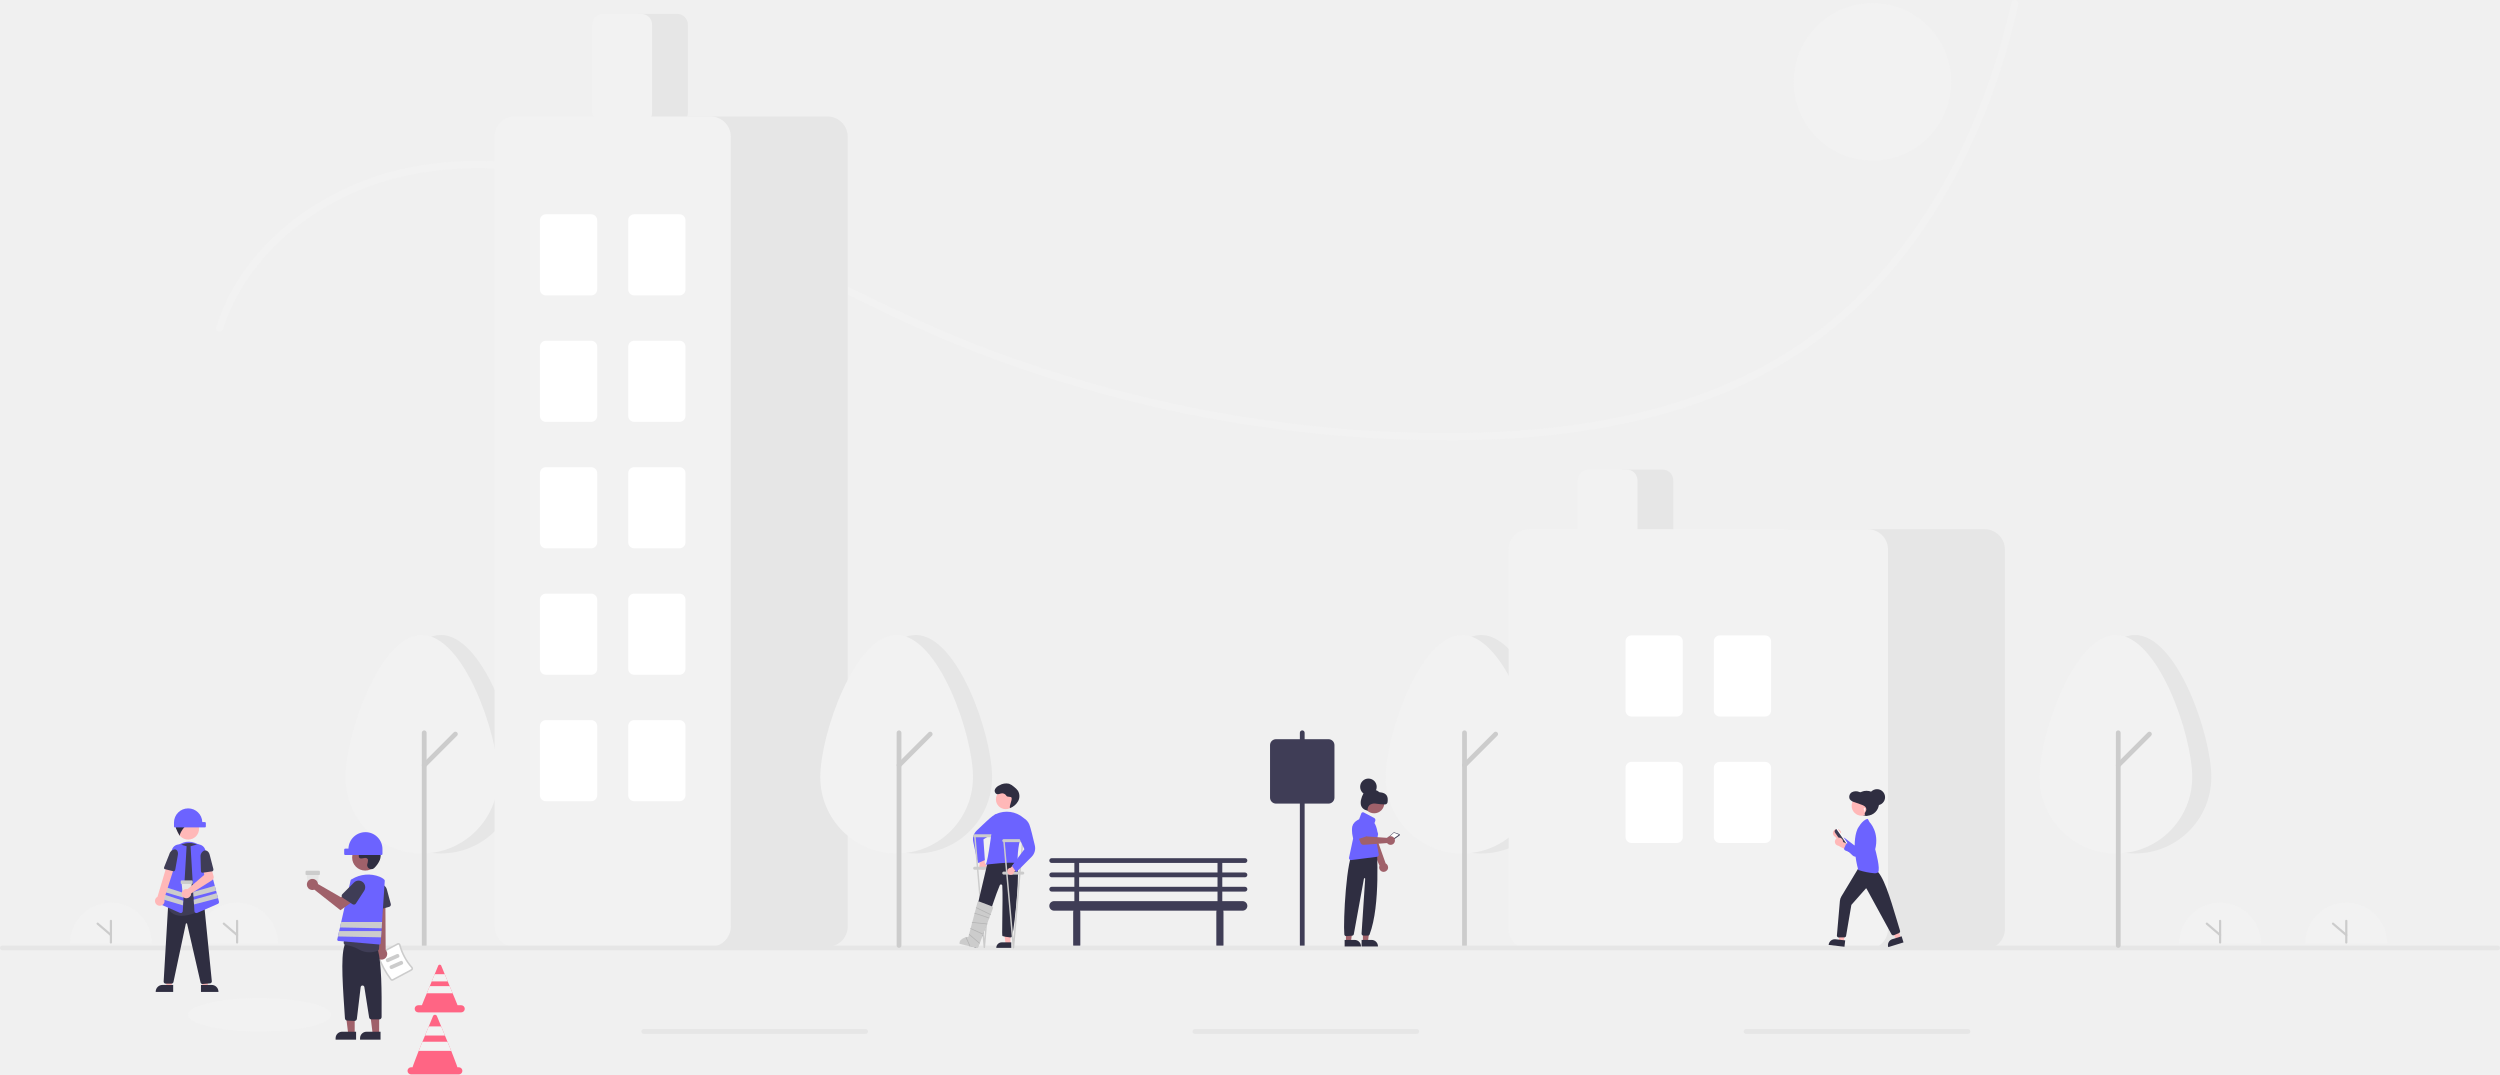
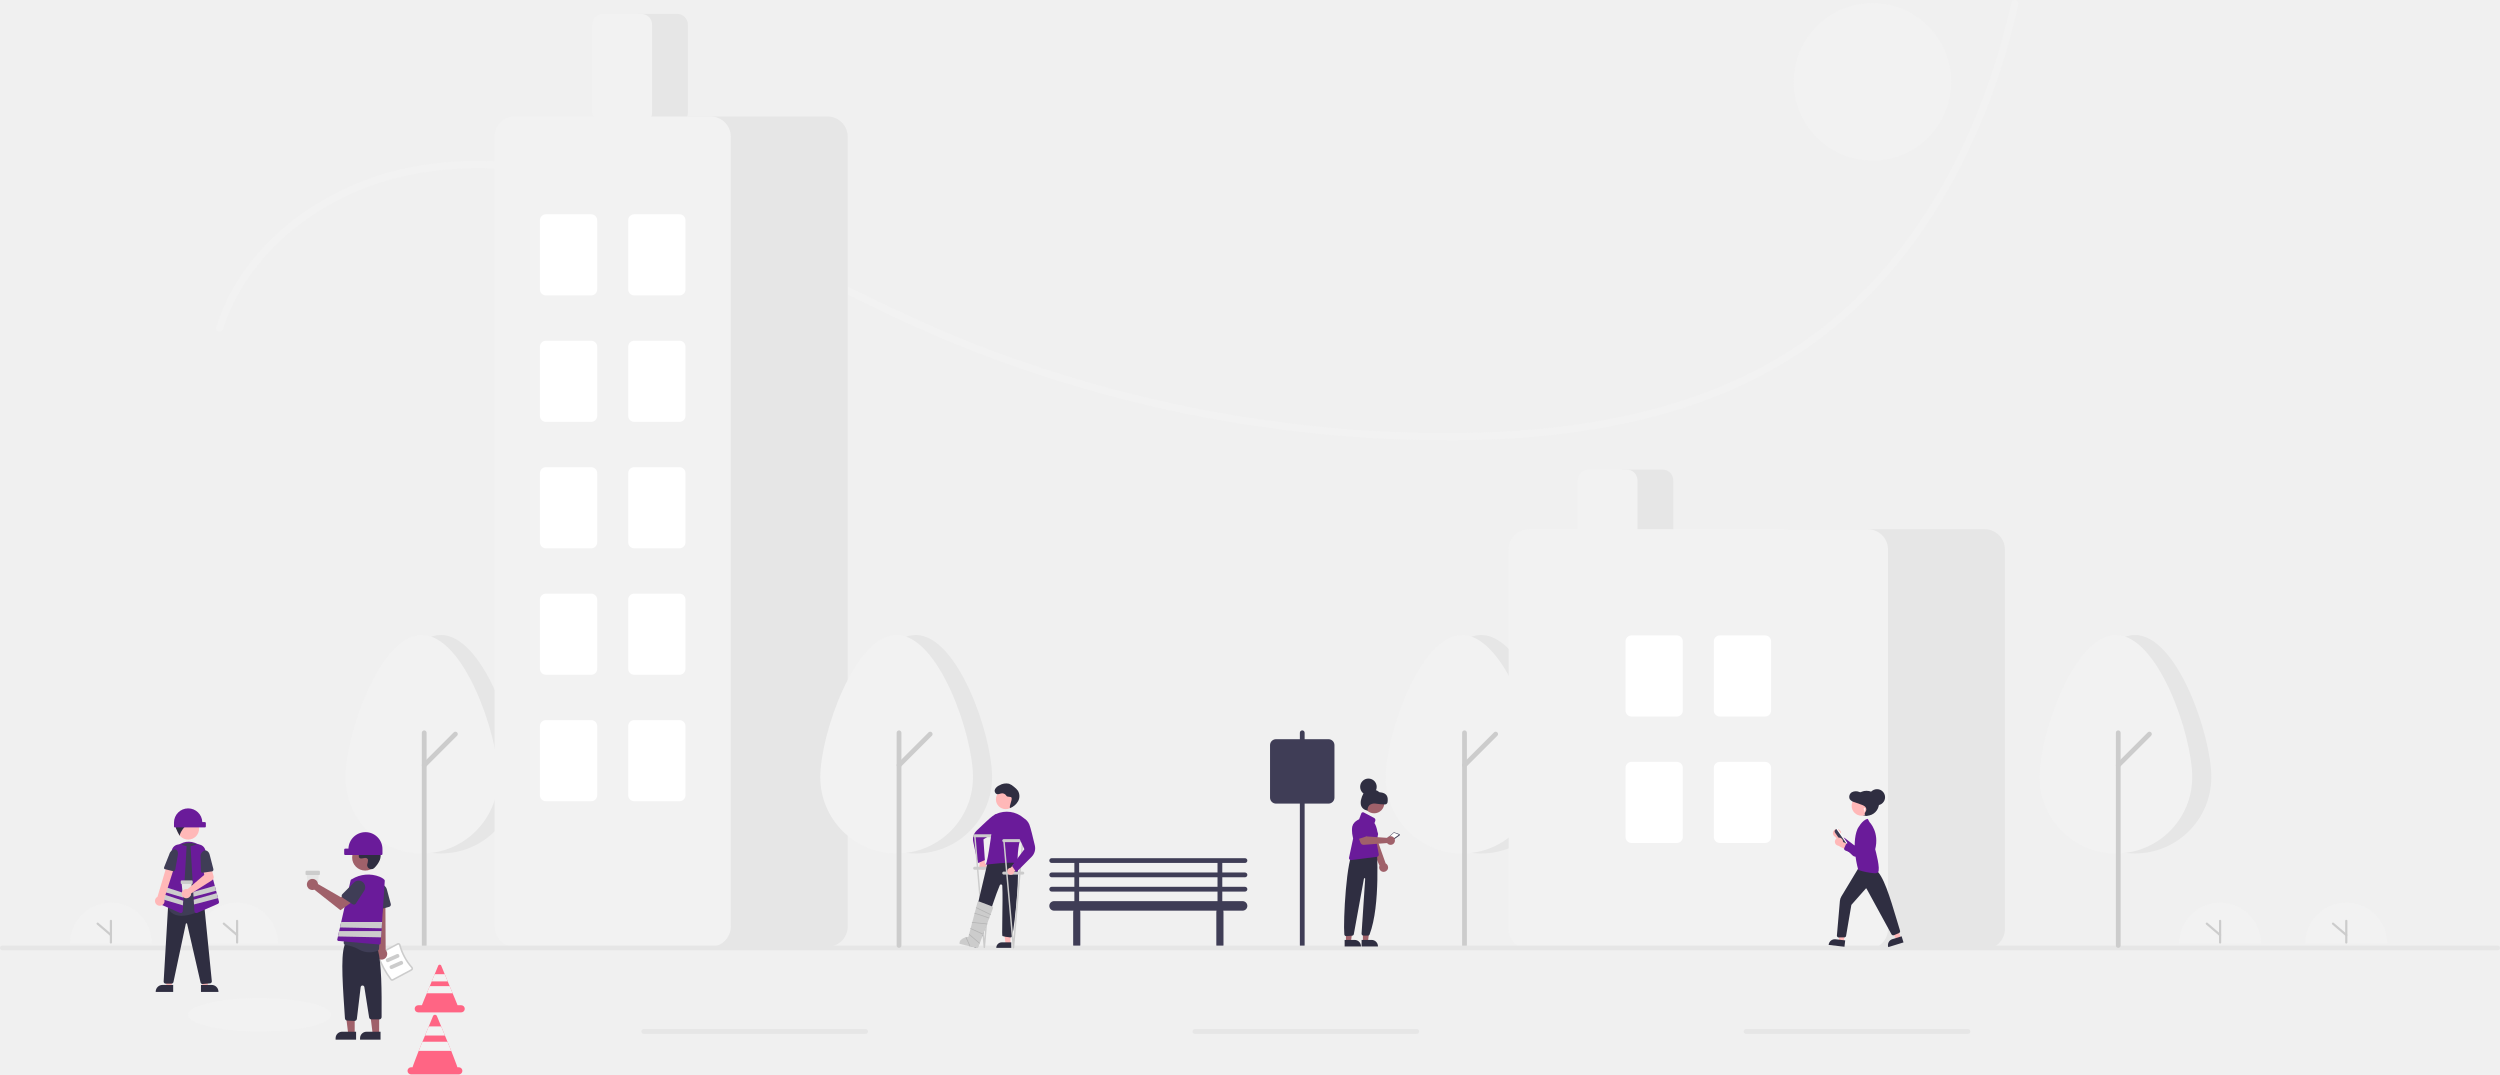
<svg xmlns="http://www.w3.org/2000/svg" data-name="Layer 1" width="1047.795" height="450.309" viewBox="0 0 1047.795 450.309">
  <path d="M105.422,619.665a17.165,17.165,0,0,1,34.331,0" transform="translate(-76.10236 -224.1911)" fill="#f2f2f2" />
  <path d="M122.588,619.665a.464.464,0,0,1-.464-.464v-9.047a.464.464,0,1,1,.928,0v9.047A.464.464,0,0,1,122.588,619.665Z" transform="translate(-76.10236 -224.1911)" fill="#ccc" />
  <path d="M122.587,616.557a.462.462,0,0,1-.302-.112l-5.567-4.778a.464.464,0,1,1,.604-.704l5.567,4.778a.464.464,0,0,1-.302.816Z" transform="translate(-76.10236 -224.1911)" fill="#ccc" />
  <path d="M158.31,619.665a17.165,17.165,0,0,1,34.331,0" transform="translate(-76.10236 -224.1911)" fill="#f2f2f2" />
  <path d="M175.475,619.665a.464.464,0,0,1-.464-.464v-9.047a.464.464,0,0,1,.928,0v9.047A.464.464,0,0,1,175.475,619.665Z" transform="translate(-76.10236 -224.1911)" fill="#ccc" />
  <path d="M175.475,616.557a.462.462,0,0,1-.302-.112l-5.567-4.778a.464.464,0,1,1,.604-.704l5.567,4.778a.464.464,0,0,1-.302.816Z" transform="translate(-76.10236 -224.1911)" fill="#ccc" />
  <circle cx="784.795" cy="34.309" r="33" fill="#f2f2f2" />
  <ellipse cx="108.795" cy="425.309" rx="30" ry="7" fill="#f2f2f2" />
  <path d="M169.583,362.153c7.868-24.569,27.08-43.622,49.864-54.955,27.033-13.446,58.097-14.968,87.449-9.735,31.686,5.649,61.3,18.672,89.966,32.884,28.117,13.94,55.78,28.66,85.021,40.18A550.375,550.375,0,0,0,664.829,408.423c56.431,1.883,116.767-4.301,165.085-36.018,44.273-29.062,72.444-77.006,87.117-126.982q2.818-9.597,5.01-19.359c.426-1.88-2.465-2.683-2.893-.798C907.312,277.454,882.074,329.033,838.95,362.3,792.309,398.28,731.096,406.598,673.813,405.646A547.717,547.717,0,0,1,488.481,369.882c-29.993-11.418-58.296-26.245-86.96-40.56-28.034-14-56.856-27.105-87.683-33.562-28.149-5.896-58.288-6.255-85.428,4.236-22.348,8.639-42.725,24.038-54.649,45.102a86.494,86.494,0,0,0-7.071,16.256c-.59,1.843,2.305,2.632,2.893.798Z" transform="translate(-76.10236 -224.1911)" fill="#f2f2f2" />
  <path d="M597.886,591.87a1,1,0,0,0,0-2h-9.5v-4h9.5a1,1,0,0,0,0-2h-81a1,1,0,0,0,0,2h9.5v4h-9.5a1,1,0,0,0,0,2h9.5v4h-9.5a1,1,0,0,0,0,2h9.5v4h-8.5a2,2,0,0,0,0,4h8.092a1.491,1.491,0,0,0-.092.5v14a1.5,1.5,0,0,0,3,0v-14a1.491,1.491,0,0,0-.092-.5h57.184a1.491,1.491,0,0,0-.092.5v14a1.5,1.5,0,0,0,3,0v-14a1.491,1.491,0,0,0-.092-.5h8.092a2,2,0,0,0,0-4h-8.5v-4h9.5a1,1,0,0,0,0-2h-9.5v-4Zm-69.5-6h58v4h-58Zm58,16h-58v-4h58Zm0-6h-58v-4h58Z" transform="translate(-76.10236 -224.1911)" fill="#3f3d56" />
  <path d="M292.898,549.898c0-17.661-14.327-59.57-32-59.57s-32,41.909-32,59.57a32,32,0,0,0,64,0Z" transform="translate(-76.10236 -224.1911)" fill="#e6e6e6" />
  <path d="M284.898,549.898c0-17.661-14.327-59.57-32-59.57s-32,41.909-32,59.57a32,32,0,0,0,64,0Z" transform="translate(-76.10236 -224.1911)" fill="#f2f2f2" />
  <path d="M253.898,621.449a1,1,0,0,1-1-1V531.308a1,1,0,0,1,2,0v89.141A1,1,0,0,1,253.898,621.449Z" transform="translate(-76.10236 -224.1911)" fill="#ccc" />
  <path d="M253.898,545.922a1,1,0,0,1-.707-1.707l13.078-13.078a1.0 1,0,0,1,1.414,1.414l-13.078,13.078A.996.996,0,0,1,253.898,545.922Z" transform="translate(-76.10236 -224.1911)" fill="#ccc" />
  <path d="M621.898,621.449a1,1,0,0,1-1-1V531.308a1,1,0,0,1,2,0v89.141A1,1,0,0,1,621.898,621.449Z" transform="translate(-76.10236 -224.1911)" fill="#3f3d56" />
  <path d="M728.898,549.898c0-17.661-14.327-59.57-32-59.57s-32,41.909-32,59.57a32,32,0,0,0,64,0Z" transform="translate(-76.10236 -224.1911)" fill="#e6e6e6" />
  <path d="M720.898,549.898c0-17.661-14.327-59.57-32-59.57s-32,41.909-32,59.57a32,32,0,0,0,64,0Z" transform="translate(-76.10236 -224.1911)" fill="#f2f2f2" />
  <path d="M689.898,621.449a1,1,0,0,1-1-1V531.308a1,1,0,0,1,2,0v89.141A1,1,0,0,1,689.898,621.449Z" transform="translate(-76.10236 -224.1911)" fill="#ccc" />
  <path d="M689.898,545.922a1,1,0,0,1-.707-1.707l13.078-13.078a1.0 1,0,0,1,1.414,1.414l-13.078,13.078A.996.996,0,0,1,689.898,545.922Z" transform="translate(-76.10236 -224.1911)" fill="#ccc" />
  <path d="M359.898,276h-16a4.505,4.505,0,0,1-4.5-4.5v-37a4.505,4.505,0,0,1,4.5-4.5h16a4.505,4.505,0,0,1,4.5,4.5v37A4.505,4.505,0,0,1,359.898,276Z" transform="translate(-76.10236 -224.1911)" fill="#e6e6e6" />
  <path d="M422.898,621h-82a8.51,8.51,0,0,1-8.5-8.5v-331a8.51,8.51,0,0,1,8.5-8.5h82a8.509,8.509,0,0,1,8.5,8.5v331A8.509,8.509,0,0,1,422.898,621Z" transform="translate(-76.10236 -224.1911)" fill="#e6e6e6" />
  <path d="M373.898,621h-82a8.51,8.51,0,0,1-8.5-8.5v-331a8.51,8.51,0,0,1,8.5-8.5h82a8.51,8.51,0,0,1,8.5,8.5v331A8.51,8.51,0,0,1,373.898,621Z" transform="translate(-76.10236 -224.1911)" fill="#f2f2f2" />
  <path d="M344.898,276h-16a4.505,4.505,0,0,1-4.5-4.5v-37a4.505,4.505,0,0,1,4.5-4.5h16a4.505,4.505,0,0,1,4.5,4.5v37A4.505,4.505,0,0,1,344.898,276Z" transform="translate(-76.10236 -224.1911)" fill="#f2f2f2" />
  <path d="M323.898,348h-19a2.503,2.503,0,0,1-2.5-2.5v-29a2.503,2.503,0,0,1,2.5-2.5h19a2.503,2.503,0,0,1,2.5,2.5v29A2.503,2.503,0,0,1,323.898,348Z" transform="translate(-76.10236 -224.1911)" fill="#fff" />
  <path d="M360.898,348h-19a2.503,2.503,0,0,1-2.5-2.5v-29a2.503,2.503,0,0,1,2.5-2.5h19a2.503,2.503,0,0,1,2.5,2.5v29A2.503,2.503,0,0,1,360.898,348Z" transform="translate(-76.10236 -224.1911)" fill="#fff" />
  <path d="M323.898,401h-19a2.503,2.503,0,0,1-2.5-2.5v-29a2.503,2.503,0,0,1,2.5-2.5h19a2.503,2.503,0,0,1,2.5,2.5v29A2.503,2.503,0,0,1,323.898,401Z" transform="translate(-76.10236 -224.1911)" fill="#fff" />
  <path d="M360.898,401h-19a2.503,2.503,0,0,1-2.5-2.5v-29a2.503,2.503,0,0,1,2.5-2.5h19a2.503,2.503,0,0,1,2.5,2.5v29A2.503,2.503,0,0,1,360.898,401Z" transform="translate(-76.10236 -224.1911)" fill="#fff" />
  <path d="M323.898,454h-19a2.503,2.503,0,0,1-2.5-2.5v-29a2.503,2.503,0,0,1,2.5-2.5h19a2.503,2.503,0,0,1,2.5,2.5v29A2.503,2.503,0,0,1,323.898,454Z" transform="translate(-76.10236 -224.1911)" fill="#fff" />
  <path d="M360.898,454h-19a2.503,2.503,0,0,1-2.5-2.5v-29a2.503,2.503,0,0,1,2.5-2.5h19a2.503,2.503,0,0,1,2.5,2.5v29A2.503,2.503,0,0,1,360.898,454Z" transform="translate(-76.10236 -224.1911)" fill="#fff" />
  <path d="M323.898,507h-19a2.503,2.503,0,0,1-2.5-2.5v-29a2.503,2.503,0,0,1,2.5-2.5h19a2.503,2.503,0,0,1,2.5,2.5v29A2.503,2.503,0,0,1,323.898,507Z" transform="translate(-76.10236 -224.1911)" fill="#fff" />
  <path d="M360.898,507h-19a2.503,2.503,0,0,1-2.5-2.5v-29a2.503,2.503,0,0,1,2.5-2.5h19a2.503,2.503,0,0,1,2.5,2.5v29A2.503,2.503,0,0,1,360.898,507Z" transform="translate(-76.10236 -224.1911)" fill="#fff" />
  <path d="M323.898,560h-19a2.503,2.503,0,0,1-2.5-2.5v-29a2.503,2.503,0,0,1,2.5-2.5h19a2.503,2.503,0,0,1,2.5,2.5v29A2.503,2.503,0,0,1,323.898,560Z" transform="translate(-76.10236 -224.1911)" fill="#fff" />
  <path d="M360.898,560h-19a2.503,2.503,0,0,1-2.5-2.5v-29a2.503,2.503,0,0,1,2.5-2.5h19a2.503,2.503,0,0,1,2.5,2.5v29A2.503,2.503,0,0,1,360.898,560Z" transform="translate(-76.10236 -224.1911)" fill="#fff" />
  <path d="M772.898,451h-16a4.505,4.505,0,0,1-4.5-4.5v-21a4.505,4.505,0,0,1,4.5-4.5h16a4.505,4.505,0,0,1,4.5,4.5v21A4.505,4.505,0,0,1,772.898,451Z" transform="translate(-76.10236 -224.1911)" fill="#e6e6e6" />
  <path d="M907.898,622h-82a8.51,8.51,0,0,1-8.5-8.5v-159a8.51,8.51,0,0,1,8.5-8.5h82a8.509,8.509,0,0,1,8.5,8.5v159A8.509,8.509,0,0,1,907.898,622Z" transform="translate(-76.10236 -224.1911)" fill="#e6e6e6" />
  <path d="M858.898,622h-142a8.51,8.51,0,0,1-8.5-8.5v-159a8.51,8.51,0,0,1,8.5-8.5h142a8.509,8.509,0,0,1,8.5,8.5v159A8.509,8.509,0,0,1,858.898,622Z" transform="translate(-76.10236 -224.1911)" fill="#f2f2f2" />
  <path d="M757.898,451h-16a4.505,4.505,0,0,1-4.5-4.5v-21a4.505,4.505,0,0,1,4.5-4.5h16a4.505,4.505,0,0,1,4.5,4.5v21A4.505,4.505,0,0,1,757.898,451Z" transform="translate(-76.10236 -224.1911)" fill="#f2f2f2" />
  <path d="M778.898,524.5h-19a2.503,2.503,0,0,1-2.5-2.5V493a2.503,2.503,0,0,1,2.5-2.5h19a2.503,2.503,0,0,1,2.5,2.5v29A2.503,2.503,0,0,1,778.898,524.5Z" transform="translate(-76.10236 -224.1911)" fill="#fff" />
  <path d="M815.898,524.5h-19a2.503,2.503,0,0,1-2.5-2.5V493a2.503,2.503,0,0,1,2.5-2.5h19a2.503,2.503,0,0,1,2.5,2.5v29A2.503,2.503,0,0,1,815.898,524.5Z" transform="translate(-76.10236 -224.1911)" fill="#fff" />
  <path d="M778.898,577.5h-19a2.503,2.503,0,0,1-2.5-2.5V546a2.503,2.503,0,0,1,2.5-2.5h19a2.503,2.503,0,0,1,2.5,2.5v29A2.503,2.503,0,0,1,778.898,577.5Z" transform="translate(-76.10236 -224.1911)" fill="#fff" />
  <path d="M815.898,577.5h-19a2.503,2.503,0,0,1-2.5-2.5V546a2.503,2.503,0,0,1,2.5-2.5h19a2.503,2.503,0,0,1,2.5,2.5v29A2.503,2.503,0,0,1,815.898,577.5Z" transform="translate(-76.10236 -224.1911)" fill="#fff" />
  <path d="M1122.898,622.5H77.102a1,1,0,1,1,0-2H1122.898a1,1,0,0,1,0,2Z" transform="translate(-76.10236 -224.1911)" fill="#e6e6e6" />
  <path d="M438.898,657.5h-93a1,1,0,0,1,0-2h93a1,1,0,1,1,0,2Z" transform="translate(-76.10236 -224.1911)" fill="#e6e6e6" />
  <path d="M669.898,657.5h-93a1,1,0,0,1,0-2h93a1,1,0,1,1,0,2Z" transform="translate(-76.10236 -224.1911)" fill="#e6e6e6" />
  <path d="M900.898,657.5h-93a1,1,0,0,1,0-2h93a1,1,0,1,1,0,2Z" transform="translate(-76.10236 -224.1911)" fill="#e6e6e6" />
  <path d="M491.898,549.898c0-17.661-14.327-59.57-32-59.57s-32,41.909-32,59.57a32,32,0,0,0,64,0Z" transform="translate(-76.10236 -224.1911)" fill="#e6e6e6" />
  <path d="M483.898,549.898c0-17.661-14.327-59.57-32-59.57s-32,41.909-32,59.57a32,32,0,0,0,64,0Z" transform="translate(-76.10236 -224.1911)" fill="#f2f2f2" />
  <path d="M452.898,621.449a1,1,0,0,1-1-1V531.308a1,1,0,0,1,2,0v89.141A1,1,0,0,1,452.898,621.449Z" transform="translate(-76.10236 -224.1911)" fill="#ccc" />
  <path d="M452.898,545.922a1,1,0,0,1-.707-1.707l13.078-13.078a1.0 1,0,0,1,1.414,1.414l-13.078,13.078A.996.996,0,0,1,452.898,545.922Z" transform="translate(-76.10236 -224.1911)" fill="#ccc" />
  <path d="M1002.898,549.898c0-17.661-14.327-59.57-32-59.57s-32,41.909-32,59.57a32,32,0,0,0,64,0Z" transform="translate(-76.10236 -224.1911)" fill="#e6e6e6" />
  <path d="M994.898,549.898c0-17.661-14.327-59.57-32-59.57s-32,41.909-32,59.57a32,32,0,0,0,64,0Z" transform="translate(-76.10236 -224.1911)" fill="#f2f2f2" />
  <path d="M963.898,621.449a1,1,0,0,1-1-1V531.308a1,1,0,0,1,2,0v89.141A1,1,0,0,1,963.898,621.449Z" transform="translate(-76.10236 -224.1911)" fill="#ccc" />
  <path d="M963.898,545.922a1,1,0,0,1-.707-1.707l13.078-13.078a1.0 1,0,0,1,1.414,1.414l-13.078,13.078A.996.996,0,0,1,963.898,545.922Z" transform="translate(-76.10236 -224.1911)" fill="#ccc" />
  <path d="M632.897,561h-22a2.502,2.502,0,0,1-2.5-2.5v-22a2.502,2.502,0,0,1,2.5-2.5h22a2.502,2.502,0,0,1,2.5,2.5v22A2.502,2.502,0,0,1,632.897,561Z" transform="translate(-76.10236 -224.1911)" fill="#3f3d56" />
  <path d="M846.463,571.713a1.7,1.7,0,0,1,1.111,2.358l4.348,4.193-3.063.687-3.659-4.087a1.709,1.709,0,0,1,1.263-3.15Z" transform="translate(-76.10236 -224.1911)" fill="#ffb8b8" />
-   <path d="M852.578,582.744l-5.364-5.032a.761.761,0,0,1-.021-1.089l1.095-1.109a.762.762,0,0,1,1.003-.07l4.495,3.435,2.804-6.801a2.123,2.123,0,0,1,2.896-1.097h0a2.11,2.11,0,0,1,1.161,2.249c-.509,3.094-3.592,7.184-5.384,9.346a1.853,1.853,0,0,1-2.066.554A1.848,1.848,0,0,1,852.578,582.744Z" transform="translate(-76.10236 -224.1911)" fill="#6c63ff" />
+   <path d="M852.578,582.744l-5.364-5.032a.761.761,0,0,1-.021-1.089l1.095-1.109a.762.762,0,0,1,1.003-.07l4.495,3.435,2.804-6.801a2.123,2.123,0,0,1,2.896-1.097h0a2.11,2.11,0,0,1,1.161,2.249c-.509,3.094-3.592,7.184-5.384,9.346a1.853,1.853,0,0,1-2.066.554A1.848,1.848,0,0,1,852.578,582.744Z" transform="translate(-76.10236 -224.1911)" fill="#6a1b9a" />
  <path d="M849.568,577.862l-3.949-5.728a.338.338,0,0,1,.086-.47l.159-.109a.338.338,0,0,1,.47.086l3.949,5.728a.338.338,0,0,1-.086.47l-.159.109a.338.338,0,0,1-.47-.086Z" transform="translate(-76.10236 -224.1911)" fill="#fff" />
  <path d="M848.464,577.905l-3.277-4.754a.931.931,0,0,1,.238-1.293l.334-.23,4.333,6.285-.334.23h0a.93.93,0,0,1-1.293-.238Z" transform="translate(-76.10236 -224.1911)" fill="#3f3d56" />
  <polygon points="772.758 394.744 770.699 394.507 770.972 386.492 773.674 386.804 772.758 394.744" fill="#ffb8b8" />
  <path d="M849.155,620.992l-6.638-.766.01-.084a2.601,2.601,0,0,1,2.882-2.286l0,0,4.054.468Z" transform="translate(-76.10236 -224.1911)" fill="#2f2e41" />
  <polygon points="796.697 393.222 794.717 393.834 791.416 386.488 794.338 385.585 796.697 393.222" fill="#ffb8b8" />
  <path d="M873.898,619.177l-6.385,1.972-.025-.081a2.601,2.601,0,0,1,1.717-3.253l0,0,3.899-1.204Z" transform="translate(-76.10236 -224.1911)" fill="#2f2e41" />
  <path d="M846.562,617.088a.843.843,0,0,1-.564-1.028l1.241-14.285a4.313,4.313,0,0,1,.599-1.843l7.512-12.466,6.722,1.208.043.018c3.267,2.001,6.168,11.703,8.973,21.086.436,1.459.887,2.968,1.328,4.41a.849.849,0,0,1-.456,1.095l-2.035.857a.843.843,0,0,1-1.07-.374l-10.464-19.156a.168.168,0,0,0-.13-.087.163.163,0,0,0-.145.056l-6.073,6.872-2.232,13.095-.009.028a.846.846,0,0,1-.999.482l-2.189.041-.014 0Z" transform="translate(-76.10236 -224.1911)" fill="#2f2e41" />
-   <path d="M854.987,588.832l-.043-.014-.013-.043c-.031-.104-3.104-10.501-.335-17.13l.003-.006c.081-.158,2.012-3.869,4.257-4.24l.06-.01.729,1.364c.229.23,4.177,4.329,2.385,11.376.161.578,2.341,8.51,1.156,9.696a2.176,2.176,0,0,1-1.479.371A29.878,29.878,0,0,1,854.987,588.832Z" transform="translate(-76.10236 -224.1911)" fill="#6c63ff" />
+   <path d="M854.987,588.832l-.043-.014-.013-.043c-.031-.104-3.104-10.501-.335-17.13l.003-.006c.081-.158,2.012-3.869,4.257-4.24l.06-.01.729,1.364c.229.23,4.177,4.329,2.385,11.376.161.578,2.341,8.51,1.156,9.696a2.176,2.176,0,0,1-1.479.371A29.878,29.878,0,0,1,854.987,588.832Z" transform="translate(-76.10236 -224.1911)" fill="#6a1b9a" />
  <circle cx="782.291" cy="336.669" r="5.24" fill="#2f2e41" />
  <circle cx="780.209" cy="337.732" r="4.152" fill="#ffb8b8" />
  <path d="M858.983,565.956c-.379.134-.843.253-1.141-.026a1.01,1.01,0,0,1-.067-1.136,5.135,5.135,0,0,0,.519-1.091,1.68,1.68,0,0,0-.616-1.538,4.56,4.56,0,0,0-1.504-.757l-2.906-1.033a3.358,3.358,0,0,1-1.897-1.229,2.275,2.275,0,0,1,.905-2.934,3.69,3.69,0,0,1,3.193-.063,16.494,16.494,0,0,0,1.702.681c1.164.307,2.487.032,3.509.688a3.241,3.241,0,0,1,1.273,2.827,8.739,8.739,0,0,1-.855,3.126,5.813,5.813,0,0,1-.948,1.665,1.961,1.961,0,0,1-1.659.715Z" transform="translate(-76.10236 -224.1911)" fill="#2f2e41" />
  <circle cx="786.686" cy="334.133" r="3.381" fill="#2f2e41" />
  <path d="M857.21,563.226a.338.338,0,1,1,.465.313v.743a.127.127,0,1,1-.254,0v-.743A.338.338,0,0,1,857.21,563.226Z" transform="translate(-76.10236 -224.1911)" fill="#fff" />
  <path d="M846.669,575.262a1.7,1.7,0,0,1,1.863,1.823l5.537,2.415-2.632,1.711-4.854-2.555a1.709,1.709,0,0,1,.086-3.393Z" transform="translate(-76.10236 -224.1911)" fill="#ffb8b8" />
-   <path d="M856.245,583.47l-6.781-2.847a.761.761,0,0,1-.399-1.014l.64-1.421a.762.762,0,0,1,.916-.415l5.41,1.653.258-7.352a2.123,2.123,0,0,1,2.333-2.038h0a2.11,2.11,0,0,1,1.873,1.704c.601,3.077-.863,7.985-1.789,10.637a1.853,1.853,0,0,1-1.743,1.24A1.848,1.848,0,0,1,856.245,583.47Z" transform="translate(-76.10236 -224.1911)" fill="#6c63ff" />
-   <path d="M160.895,581.73h-10.386V578.577c3.282-2.284,6.19-2.085,10.015.185Z" transform="translate(-76.10236 -224.1911)" fill="#6c63ff" />
+   <path d="M856.245,583.47l-6.781-2.847a.761.761,0,0,1-.399-1.014l.64-1.421a.762.762,0,0,1,.916-.415l5.41,1.653.258-7.352a2.123,2.123,0,0,1,2.333-2.038h0a2.11,2.11,0,0,1,1.873,1.704c.601,3.077-.863,7.985-1.789,10.637a1.853,1.853,0,0,1-1.743,1.24A1.848,1.848,0,0,1,856.245,583.47Z" transform="translate(-76.10236 -224.1911)" fill="#6a1b9a" />
+   <path d="M160.895,581.73h-10.386V578.577c3.282-2.284,6.19-2.085,10.015.185Z" transform="translate(-76.10236 -224.1911)" fill="#6a1b9a" />
  <polygon points="72.002 413.541 69.728 413.541 69.388 404.771 72.002 404.771 72.002 413.541" fill="#ffb8b8" />
  <path d="M148.684,639.936l-7.331-0v-.093a2.854,2.854,0,0,1,2.854-2.854h0l4.478 0Z" transform="translate(-76.10236 -224.1911)" fill="#2f2e41" />
  <polygon points="84.809 413.541 87.082 413.541 87.422 404.771 84.808 404.771 84.809 413.541" fill="#ffb8b8" />
  <path d="M160.331,636.99l4.478-0h0a2.854,2.854,0,0,1,2.854,2.854v.093l-7.331 0Z" transform="translate(-76.10236 -224.1911)" fill="#2f2e41" />
  <path d="M160.971,636.608a.838.838,0,0,1-.815-.653l-5.636-24.581a.27.27,0,0,0-.272-.218h-.001a.27.27,0,0,0-.271.22l-5.175,24.415a.839.839,0,0,1-.816.661h-2.465a.835.835,0,0,1-.833-.884l1.836-30.946.739-.219.014 0,14.514.127,3.091,30.912a.834.834,0,0,1-.763.913l-3.079.249Q161.004,636.608,160.971,636.608Z" transform="translate(-76.10236 -224.1911)" fill="#2f2e41" />
  <circle cx="78.875" cy="347.333" r="4.555" fill="#ffb8b8" />
  <path d="M152.187,608.016a7.862,7.862,0,0,1-2.361-.332,5.211,5.211,0,0,1-3.16-2.666.836.836,0,0,1-.062-.622c.502-1.715,2.93-10.627,1.381-17.712a7.508,7.508,0,0,1,1.067-5.771,7.414,7.414,0,0,1,4.809-3.234l0-0c.257-.05.515-.091.768-.122a7.388,7.388,0,0,1,5.983,1.968,7.571,7.571,0,0,1,2.377,6.002L161.798,604.63a.827.827,0,0,1-.445.687C159.982,606.035,155.863,608.016,152.187,608.016Z" transform="translate(-76.10236 -224.1911)" fill="#3f3d56" />
  <path d="M160.123,568.171a5.593,5.593,0,0,0-6.13-3.447l1.436,1.161c-1.784.06-3.663-.068-4.937,1.183.406-.011.937.856,1.343.845a2.127,2.127,0,0,0-1.781,1.228,3.499,3.499,0,0,0-.207,2.225,25.851,25.851,0,0,0,1.6,3.179c-.053-1.812,3.514-6.134,5.256-5.683a4.78,4.78,0,0,0-2.207,1.676A6.473,6.473,0,0,1,158.336,569.91a2.717,2.717,0,0,0,.915.051,1.117,1.117,0,0,0,.662-1.786Z" transform="translate(-76.10236 -224.1911)" fill="#2f2e41" />
-   <path d="M151.873,606.869a.835.835,0,0,1-.334-.071l-8.643-3.772a.829.829,0,0,1-.474-.979l5.722-21.614a3.128,3.128,0,0,1,3.884-2.208l2.288.653-1.611,27.204a.837.837,0,0,1-.398.662A.828.828,0,0,1,151.873,606.869Z" transform="translate(-76.10236 -224.1911)" fill="#6c63ff" />
-   <path d="M167.869,602.048l-.38-1.434-.551-2.085-.265-1-.551-2.079-3.975-15.017a3.125,3.125,0,0,0-3.884-2.207l-2.287.653,1.133,19.134.117,1.997.074,1.259v.002l.119,1.986.167,2.825a.84.84,0,0,0,.833.786.85.85,0,0,0,.334-.07l8.643-3.772A.828.828,0,0,0,167.869,602.048Z" transform="translate(-76.10236 -224.1911)" fill="#6c63ff" />
+   <path d="M151.873,606.869a.835.835,0,0,1-.334-.071l-8.643-3.772a.829.829,0,0,1-.474-.979l5.722-21.614a3.128,3.128,0,0,1,3.884-2.208l2.288.653-1.611,27.204a.837.837,0,0,1-.398.662A.828.828,0,0,1,151.873,606.869Z" transform="translate(-76.10236 -224.1911)" fill="#6a1b9a" />
+   <path d="M167.869,602.048l-.38-1.434-.551-2.085-.265-1-.551-2.079-3.975-15.017a3.125,3.125,0,0,0-3.884-2.207l-2.287.653,1.133,19.134.117,1.997.074,1.259v.002l.119,1.986.167,2.825a.84.84,0,0,0,.833.786.85.85,0,0,0,.334-.07l8.643-3.772A.828.828,0,0,0,167.869,602.048Z" transform="translate(-76.10236 -224.1911)" fill="#6a1b9a" />
  <polygon points="90.57 373.339 81.124 375.82 81.007 373.823 90.019 371.259 90.57 373.339" fill="#ccc" />
  <polygon points="91.386 376.423 81.317 379.068 81.198 377.081 81.198 377.079 90.835 374.338 91.386 376.423" fill="#ccc" />
  <polygon points="76.963 374.253 76.846 376.213 67.582 373.454 68.125 371.402 76.963 374.253" fill="#ccc" />
  <polygon points="76.77 377.504 67.317 374.453 66.773 376.51 76.655 379.453 76.77 377.504" fill="#ccc" />
  <path d="M143.584,603.745a1.992,1.992,0,0,0,1.306-2.762l4.444-13.952-3.151-.66-4.074,13.679a2.003,2.003,0,0,0,1.475,3.695Z" transform="translate(-76.10236 -224.1911)" fill="#ffb8b8" />
  <path d="M149.457,580.173h0c.905.092,1.414,1.11,1.189,2.377l-1.08,6.079c-.081.456-.456.817-.768.739l-3.652-.913c-.281-.07-.385-.469-.225-.869l2.192-5.5A2.646,2.646,0,0,1,149.457,580.173Z" transform="translate(-76.10236 -224.1911)" fill="#3f3d56" />
-   <path d="M154.96,562.998h0a5.934,5.934,0,0,1,5.93,5.749h1.117a.371.371,0,0,1,.371.371v1.484a.371.371,0,0,1-.371.371H149.396a.371.371,0,0,1-.371-.371V568.933A5.935,5.935,0,0,1,154.96,562.998Z" transform="translate(-76.10236 -224.1911)" fill="#6c63ff" />
+   <path d="M154.96,562.998h0a5.934,5.934,0,0,1,5.93,5.749h1.117a.371.371,0,0,1,.371.371v1.484a.371.371,0,0,1-.371.371H149.396a.371.371,0,0,1-.371-.371V568.933A5.935,5.935,0,0,1,154.96,562.998Z" transform="translate(-76.10236 -224.1911)" fill="#6a1b9a" />
  <path d="M155.669,599.684h-2.622a.337.337,0,0,1-.337-.305l-.525-5.379H156.531l-.525,5.379A.337.337,0,0,1,155.669,599.684Z" transform="translate(-76.10236 -224.1911)" fill="#e6e6e6" />
  <path d="M156.524,594.676H152.193a.339.339,0,0,1-.338-.338v-.812a.339.339,0,0,1,.338-.338H156.524a.339.339,0,0,1,.338.338v.812A.339.339,0,0,1,156.524,594.676Z" transform="translate(-76.10236 -224.1911)" fill="#ccc" />
  <path d="M154.415,596.799a1.952,1.952,0,0,1,.302.059l6.982-5.988-.408-2.197,3.235-1.049,1.1,3.819a1.484,1.484,0,0,1-.632,1.665l-8.842,5.596a1.947,1.947,0,1,1-1.736-1.905Z" transform="translate(-76.10236 -224.1911)" fill="#ffb8b8" />
  <path d="M161.717,580.675v0c.967-.271,1.932.465,2.256,1.718l1.553,6.015c.116.451-.11.93-.463.981l-4.137.595c-.318.046-.599-.281-.611-.711l-.161-5.919A2.603,2.603,0,0,1,161.717,580.675Z" transform="translate(-76.10236 -224.1911)" fill="#3f3d56" />
  <path d="M208.742,596.947h-3.15a.405.405,0,0,1-.405-.367l-.63-6.462h5.22l-.63,6.462A.405.405,0,0,1,208.742,596.947Z" transform="translate(-76.10236 -224.1911)" fill="#e6e6e6" />
  <path d="M209.769,590.931h-5.203a.407.407,0,0,1-.407-.407v-.976a.407.407,0,0,1,.407-.406h5.203a.407.407,0,0,1,.406.406v.976A.407.407,0,0,1,209.769,590.931Z" transform="translate(-76.10236 -224.1911)" fill="#ccc" />
  <path d="M239.687,634.897a37.324,37.324,0,0,1-5.365-10.012.959.959,0,0,1,.453-1.154l7.831-4.196a.946.946,0,0,1,.83-.034.962.962,0,0,1,.548.643,22.801,22.801,0,0,0,5.001,9.334.962.962,0,0,1,.231.813.946.946,0,0,1-.488.673l-7.831,4.196A.959.959,0,0,1,239.687,634.897Z" transform="translate(-76.10236 -224.1911)" fill="#ccc" />
  <path d="M240.221,634.496a.289.289,0,0,0,.361.075l7.831-4.196a.278.278,0,0,0,.145-.2.294.294,0,0,0-.072-.251,23.472,23.472,0,0,1-5.149-9.609.294.294,0,0,0-.169-.199.278.278,0,0,0-.247.01l-7.831,4.196a.289.289,0,0,0-.138.343,36.656,36.656,0,0,0,5.269,9.833Z" transform="translate(-76.10236 -224.1911)" fill="#fff" />
  <path d="M243.121,625.524l-4.265,1.883a.669.669,0,0,1-.881-.342l-.105-.239a.669.669,0,0,1,.342-.881l4.265-1.883a.669.669,0,0,1,.881.342l.105.239A.669.669,0,0,1,243.121,625.524Z" transform="translate(-76.10236 -224.1911)" fill="#ccc" />
  <path d="M244.68,628.42l-4.265,1.883a.669.669,0,0,1-.881-.342l-.105-.239a.669.669,0,0,1,.342-.881l4.265-1.883a.669.669,0,0,1,.881.342l.105.239A.669.669,0,0,1,244.68,628.42Z" transform="translate(-76.10236 -224.1911)" fill="#ccc" />
  <path d="M234.677,626.007a2.394,2.394,0,0,1-.46-3.642l-1.799-25.526,5.181.502.142,24.998a2.407,2.407,0,0,1-3.065,3.667Z" transform="translate(-76.10236 -224.1911)" fill="#a0616a" />
  <path d="M233.592,605.416a.999.999,0,0,1-.414-.758l-.38-6.88a2.763,2.763,0,0,1,5.425-.875l1.668,6.151a1.004,1.004,0,0,1-.705,1.23l-4.744,1.286A.999.999,0,0,1,233.592,605.416Z" transform="translate(-76.10236 -224.1911)" fill="#3f3d56" />
  <polygon points="148.658 433.198 145.927 433.197 144.627 422.661 148.659 422.661 148.658 433.198" fill="#a0616a" />
  <path d="M143.365,432.417h5.878a0,0,0,0,1,0,0V435.734a0,0,0,0,1,0,0h-8.586a0,0,0,0,1,0,0V435.124A2.707,2.707,0,0,1,143.365,432.417Z" fill="#2f2e41" />
  <polygon points="158.908 433.198 156.177 433.197 154.877 422.661 158.909 422.661 158.908 433.198" fill="#a0616a" />
  <path d="M153.615,432.417h5.878a0,0,0,0,1,0,0V435.734a0,0,0,0,1,0,0h-8.586a0,0,0,0,1,0,0V435.124A2.707,2.707,0,0,1,153.615,432.417Z" fill="#2f2e41" />
  <path d="M224.632,652.08l-3.007-.143a1.002,1.002,0,0,1-.955-.994c-.793-12.237-1.891-25.359-.21-30.428a1.003,1.003,0,0,1,1.147-.999l12.031,1.746a.997.997,0,0,1,.859.985c1.536,6.002,1.605,16.886,1.547,28.195a1.003,1.003,0,0,1-1.003,1.01h-3.242a.998.998,0,0,1-.991-.847l-2-12.716a.78.78,0,0,0-1.545.029L225.675,651.198a1.007,1.007,0,0,1-.996.884Q224.656,652.082,224.632,652.08Z" transform="translate(-76.10236 -224.1911)" fill="#2f2e41" />
  <path d="M226.749,622.248a15.136,15.136,0,0,0-5.722-1.96.984.984,0,0,1-.68-.373.998.998,0,0,1-.207-.758l2.883-21.402a7.402,7.402,0,0,1,4.315-5.784,7.199,7.199,0,0,1,6.996.548q.148.099.291.201a7.393,7.393,0,0,1,2.816,7.704c-1.768,7.232-2.375,19.087-2.479,21.391a.995.995,0,0,1-.65.892,10.046,10.046,0,0,1-3.393.604A8.495,8.495,0,0,1,226.749,622.248Z" transform="translate(-76.10236 -224.1911)" fill="#3f3d56" />
  <circle cx="153.058" cy="359.401" r="5.473" fill="#a0616a" />
  <path d="M233.033,587.922a1.768,1.768,0,0,1-3.05-.982,1.795,1.795,0,0,1,.002-.347,8.035,8.035,0,0,0,.358-1.951,1.023,1.023,0,0,0-.187-.479c-.814-1.089-2.723.487-3.491-.499-.471-.605.083-1.557-.279-2.233-.477-.892-1.889-.452-2.775-.941-.985-.544-.927-2.056-.278-2.975a4.68,4.68,0,0,1,3.548-1.806,9.518,9.518,0,0,1,4.009.782,8.012,8.012,0,0,1,3.788,2.627,6.412,6.412,0,0,1,.648,5.46A10.292,10.292,0,0,1,233.033,587.922Z" transform="translate(-76.10236 -224.1911)" fill="#2f2e41" />
-   <path d="M237.367,593.243c-.096-.45-.918-1.065-2.095-1.566a12.954,12.954,0,0,0-11.698,1.003.553.553,0,0,0-.51.435l-3.957,17.503-.515,2.279-.341,1.509-.515,2.273-.274,1.214a.559.559,0,0,0,.495.68l17.088,1.475c.016,0,.033.002.049.002a.557.557,0,0,0,.553-.521l.163-2.476.174-2.647.076-1.148.172-2.64,1.139-17.345v-.016Z" transform="translate(-76.10236 -224.1911)" fill="#6c63ff" />
+   <path d="M237.367,593.243c-.096-.45-.918-1.065-2.095-1.566a12.954,12.954,0,0,0-11.698,1.003.553.553,0,0,0-.51.435l-3.957,17.503-.515,2.279-.341,1.509-.515,2.273-.274,1.214a.559.559,0,0,0,.495.68l17.088,1.475c.016,0,.033.002.049.002a.557.557,0,0,0,.553-.521l.163-2.476.174-2.647.076-1.148.172-2.64,1.139-17.345v-.016Z" transform="translate(-76.10236 -224.1911)" fill="#6a1b9a" />
  <path d="M209.328,594.344a2.346,2.346,0,0,1,.053.365l9.572,5.522,2.327-1.339,2.48,3.247-4.977,3.547-10.92-8.615a2.339,2.339,0,1,1,1.465-2.728Z" transform="translate(-76.10236 -224.1911)" fill="#a0616a" />
  <path d="M219.295,599.762a.999.999,0,0,1,.288-.814l4.872-4.873a2.763,2.763,0,0,1,4.271,3.457l-3.469,5.346a1.004,1.004,0,0,1-1.387.295l-4.123-2.676A.999.999,0,0,1,219.295,599.762Z" transform="translate(-76.10236 -224.1911)" fill="#3f3d56" />
  <polygon points="160.128 386.425 159.957 389.066 142.489 388.705 143.004 386.425 160.128 386.425" fill="#ccc" />
  <polygon points="159.881 390.213 159.707 392.86 141.634 392.486 142.149 390.213 159.881 390.213" fill="#ccc" />
-   <path d="M229.267,572.959h0a7.129,7.129,0,0,0-7.125,6.908H220.8a.446.446,0,0,0-.446.446v1.783a.446.446,0,0,0,.446.446h15.152a.446.446,0,0,0,.446-.446v-2.005A7.13,7.13,0,0,0,229.267,572.959Z" transform="translate(-76.10236 -224.1911)" fill="#6c63ff" />
+   <path d="M229.267,572.959h0a7.129,7.129,0,0,0-7.125,6.908H220.8a.446.446,0,0,0-.446.446v1.783a.446.446,0,0,0,.446.446h15.152a.446.446,0,0,0,.446-.446v-2.005A7.13,7.13,0,0,0,229.267,572.959Z" transform="translate(-76.10236 -224.1911)" fill="#6a1b9a" />
  <path d="M269.398,645.5h-1.528c-.01-.185-2.062-5-2.062-5l-1.24-3-.82-2-1.24-3-1.42-3.45a.708.708,0,0,0-1.38,0l-1.42,3.45-1.24,3-.82,2-1.24,3s-2.052,4.815-2.062,5h-1.528a1.5,1.5,0,0,0,0,3h18a1.5,1.5,0,0,0,0-3Z" transform="translate(-76.10236 -224.1911)" fill="#ff6584" />
  <path d="M268.398,671.5h-.592c.054-.128-2.578-6.86-2.578-6.86l-1.58-3.85-1.06-2.58-1.58-3.85-1.72-4.17a.906.906,0,0,0-1.76,0l-1.72,4.17-1.58,3.85-1.07,2.58-1.58,3.85s-2.622,6.732-2.568,6.86h-.612a1.5,1.5,0,0,0,0,3h20a1.5,1.5,0,0,0,0-3Z" transform="translate(-76.10236 -224.1911)" fill="#ff6584" />
  <polygon points="187.645 411.309 180.945 411.309 182.185 408.309 186.405 408.309 187.645 411.309" fill="#f2f2f2" />
  <polygon points="189.705 416.309 178.885 416.309 180.125 413.309 188.465 413.309 189.705 416.309" fill="#f2f2f2" />
  <polygon points="186.485 434.019 178.125 434.019 179.705 430.169 184.905 430.169 186.485 434.019" fill="#f2f2f2" />
  <polygon points="189.125 440.449 175.475 440.449 177.055 436.599 187.545 436.599 189.125 440.449" fill="#f2f2f2" />
  <path d="M489.082,588.246a1.486,1.486,0,0,0-.188-2.27l-.75-4.946-3.082.97,1.688,4.413a1.494,1.494,0,0,0,2.332,1.834Z" transform="translate(-76.10236 -224.1911)" fill="#ffb8b8" />
-   <path d="M485.908,585.919l-1.901-8.878a5.084,5.084,0,0,1,1.452-4.754c2.433-2.345,5.561-5.3,6.641-6.065a5.57,5.57,0,0,1,3.485-1.029l.026.003,1.635,1.545-3.562,5.864-5.408,3.388.602,8.702Z" transform="translate(-76.10236 -224.1911)" fill="#6c63ff" />
+   <path d="M485.908,585.919l-1.901-8.878a5.084,5.084,0,0,1,1.452-4.754c2.433-2.345,5.561-5.3,6.641-6.065a5.57,5.57,0,0,1,3.485-1.029l.026.003,1.635,1.545-3.562,5.864-5.408,3.388.602,8.702Z" transform="translate(-76.10236 -224.1911)" fill="#6a1b9a" />
  <rect x="407.86" y="349.663" width="9.229" height="1.251" rx="0.626" fill="#ccc" />
  <rect x="407.86" y="363.272" width="9.229" height="1.251" rx="0.626" fill="#ccc" />
  <path d="M488.655,621.564a.313.313,0,0,1-.312-.285l-3.988-46.771a.313.313,0,1,1,.623-.055l3.672,43.212,3.568-43.212a.313.313,0,1,1,.623.054l-3.875,46.771a.313.313,0,0,1-.311.286Z" transform="translate(-76.10236 -224.1911)" fill="#ccc" />
  <circle cx="421.505" cy="335.026" r="4.104" fill="#ffb8b8" />
  <polygon points="409.273 395.497 407.321 394.875 408.792 387.05 411.673 387.968 409.273 395.497" fill="#ffb8b8" />
  <path d="M485.267,621.419l-6.284-2.003.052-.163a2.476,2.476,0,0,1,3.107-1.605l3.928,1.252Z" transform="translate(-76.10236 -224.1911)" fill="#2f2e41" />
  <polygon points="423.475 395.456 421.426 395.456 420.451 387.554 423.475 387.554 423.475 395.456" fill="#ffb8b8" />
  <path d="M493.655,621.472h6.282v-2.331h-3.966a2.319,2.319,0,0,0-2.316,2.317Z" transform="translate(-76.10236 -224.1911)" fill="#2f2e41" />
  <path d="M499.517,617.083l-.691-.103a10.452,10.452,0,0,1-2.556-.477c-.17-.075-.182-1.203-.08-7.548.075-4.657.168-10.454-.013-13.565a.547.547,0,0,0-1.049-.185c-1.56,3.604-4.178,11.668-5.911,17.004-.603,1.856-1.079,3.322-1.38,4.201a.708.708,0,0,1-.837.453c-1.426-.356-1.33-.508-3.361-1.033a.702.702,0,0,1-.513-.826c.367-1.732,7.088-29.814,7.603-32.484a.704.704,0,0,1,.83-.559c1.513.305,2.434.628,3.929.941,1.614.338,3.282.687,4.91,1.012h0a.698.698,0,0,1,.41.251,4.358,4.358,0,0,0,1.632,1.096c.426.204-.54.185-.168.479,1.503,1.19-.658,25.354-1.965,30.812a.706.706,0,0,1-.79.53Z" transform="translate(-76.10236 -224.1911)" fill="#2f2e41" />
  <path d="M499.357,562.808c-.24-1.017.972-3.205.732-4.221-.162-.689-1.781-.221-2.159-.819a2.172,2.172,0,0,0-1.718-1.091c-.813-.009-1.613.594-2.383.333a1.535,1.535,0,0,1-.683-2.077,3.732,3.732,0,0,1,1.819-1.595A5.491,5.491,0,0,1,499,552.661a6.634,6.634,0,0,1,2.136,1.342,7.443,7.443,0,0,1,1.617,1.642,4.411,4.411,0,0,1,.069,4.328,6.506,6.506,0,0,1-3.366,2.897" transform="translate(-76.10236 -224.1911)" fill="#2f2e41" />
-   <path d="M489.279,586.47c.443-.74,1.116-4.207,1.945-10.027.565-3.973,1.057-8.01,1.301-10.072a.992.992,0,0,1,.557-.782q.238-.115.472-.217a10.827,10.827,0,0,1,11.551,1.623l.018.017.005.025c.009.046.857,4.614-.88,7.701-1.713,3.045-1.733,11.11-1.733,11.191v.104l-.1-.028c-2.664-.761-12.956.571-13.059.584l-.16.021Z" transform="translate(-76.10236 -224.1911)" fill="#6c63ff" />
+   <path d="M489.279,586.47c.443-.74,1.116-4.207,1.945-10.027.565-3.973,1.057-8.01,1.301-10.072a.992.992,0,0,1,.557-.782q.238-.115.472-.217a10.827,10.827,0,0,1,11.551,1.623l.018.017.005.025c.009.046.857,4.614-.88,7.701-1.713,3.045-1.733,11.11-1.733,11.191v.104l-.1-.028c-2.664-.761-12.956.571-13.059.584l-.16.021Z" transform="translate(-76.10236 -224.1911)" fill="#6a1b9a" />
  <rect x="420.061" y="351.697" width="9.229" height="1.251" rx="0.626" fill="#ccc" />
  <rect x="420.061" y="365.306" width="9.229" height="1.251" rx="0.626" fill="#ccc" />
  <path d="M500.856,621.72a.313.313,0,0,1-.312-.285l-3.988-44.894a.313.313,0,0,1,.623-.055l3.672,41.335,3.568-41.334a.313.313,0,1,1,.623.054l-3.875,44.894a.313.313,0,0,1-.311.286Z" transform="translate(-76.10236 -224.1911)" fill="#ccc" />
  <path d="M498.28,589.695a1.486,1.486,0,0,1,1.392-1.804l3.317-3.744,2.06,2.489-3.815,2.787a1.494,1.494,0,0,1-2.954.272Z" transform="translate(-76.10236 -224.1911)" fill="#ffb8b8" />
-   <path d="M500.211,587.089l5.233-6.978-2.699-5.783.196-6.859,2.212-.409.023.012a5.57,5.57,0,0,1,2.366,2.757c.491,1.229,1.511,5.409,2.279,8.7a5.084,5.084,0,0,1-1.364,4.78l-6.42,6.42Z" transform="translate(-76.10236 -224.1911)" fill="#6c63ff" />
+   <path d="M500.211,587.089l5.233-6.978-2.699-5.783.196-6.859,2.212-.409.023.012a5.57,5.57,0,0,1,2.366,2.757c.491,1.229,1.511,5.409,2.279,8.7a5.084,5.084,0,0,1-1.364,4.78l-6.42,6.42Z" transform="translate(-76.10236 -224.1911)" fill="#6a1b9a" />
  <path d="M478.273,619.78l7.16,1.724a.614.614,0,0,0,.712-.333l6.151-16.353a.504.504,0,0,0,.001-.398.57.57,0,0,0-.328-.307l-5.383-2.056a.647.647,0,0,0-.528.029.549.549,0,0,0-.288.352l-0.0.001-3.8,14.413-.056.004a5.218,5.218,0,0,0-3.179,1.325A2.079,2.079,0,0,0,478.273,619.78Z" transform="translate(-76.10236 -224.1911)" fill="#ccc" />
  <rect x="486.549" y="607.832" width="0.313" height="6.564" transform="translate(-248.3682 806.5643) rotate(-83.95484)" fill="#b3b3b3" />
  <rect x="485.295" y="611.634" width="0.313" height="5.76" transform="translate(-350.2407 580.8869) rotate(-65.77563)" fill="#b3b3b3" />
  <polygon points="414.571 384.922 408.379 382.871 408.508 382.586 414.699 384.636 414.571 384.922" fill="#b3b3b3" />
  <polygon points="415.197 383.514 409.005 380.525 409.133 380.239 415.325 383.228 415.197 383.514" fill="#b3b3b3" />
  <rect x="484.317" y="614.73" width="0.313" height="5.871" transform="translate(-375.9425 360.6575) rotate(-49.49475)" fill="#b3b3b3" />
  <rect x="481.673" y="616.775" width="0.313" height="4.34" transform="translate(-288.7136 30.05603) rotate(-24.39334)" fill="#b3b3b3" />
  <path d="M655.574,589.556a1.863,1.863,0,0,1-1.291-2.548l-6.868-15.517,3.929-.99,5.516,15.564a1.873,1.873,0,0,1-1.285,3.491Z" transform="translate(-76.10236 -224.1911)" fill="#a0616a" />
-   <path d="M648.689,576.352a.834.834,0,0,1-.459-.523l-1.201-4.017a2.32,2.32,0,0,1,4.197-1.979l2.322,3.507a.835.835,0,0,1-.342,1.218l-3.821,1.789A.834.834,0,0,1,648.689,576.352Z" transform="translate(-76.10236 -224.1911)" fill="#6c63ff" />
+   <path d="M648.689,576.352a.834.834,0,0,1-.459-.523l-1.201-4.017a2.32,2.32,0,0,1,4.197-1.979l2.322,3.507a.835.835,0,0,1-.342,1.218l-3.821,1.789A.834.834,0,0,1,648.689,576.352Z" transform="translate(-76.10236 -224.1911)" fill="#6a1b9a" />
  <path d="M662.671,574.351l-4.213,2.983a.316.316,0,0,1-.371,0l-1.138-.855a.312.312,0,0,1-.02-.488l3.242-2.891a.32.32,0,0,1,.316-.061l2.11.755a.318.318,0,0,1,.075.557Z" transform="translate(-76.10236 -224.1911)" fill="#3f3d56" />
  <path d="M662.328,574.068a.113.113,0,0,0-.065-.145l-1.9-.68a.114.114,0,0,0-.112.021l-2.924,2.608-.016.017a.109.109,0,0,0,.025.152l1.024.769a.112.112,0,0,0,.133-.001l3.797-2.688A.112.112,0,0,0,662.328,574.068Z" transform="translate(-76.10236 -224.1911)" fill="#fff" />
  <polygon points="571.214 394.628 573.34 394.628 574.352 386.427 571.214 386.427 571.214 394.628" fill="#a0616a" />
  <path d="M646.774,618.125l4.187-0h0a2.668,2.668,0,0,1,2.668,2.668v.087l-6.856 0Z" transform="translate(-76.10236 -224.1911)" fill="#2f2e41" />
  <polygon points="564.103 394.628 566.23 394.628 567.241 386.427 564.103 386.427 564.103 394.628" fill="#a0616a" />
  <path d="M639.663,618.125l4.187-0h0a2.668,2.668,0,0,1,2.668,2.668v.087l-6.856 0Z" transform="translate(-76.10236 -224.1911)" fill="#2f2e41" />
  <path d="M639.755,616.313a.934.934,0,0,1-.231-.601c-.507-5.214.872-32.625,4.059-34.966l.02-.019,9.327-1.61h0l.173.173c.013.242,1.709,24.269-2.973,36.531a.78.78,0,0,1-.727.496h-1.862a.78.78,0,0,1-.778-.842l1.507-22.961a.26.26,0,0,0-.514-.076l-4.246,23.304a.785.785,0,0,1-.705.612l-2.445.181q-.029.002-.058.002A.781.781,0,0,1,639.755,616.313Z" transform="translate(-76.10236 -224.1911)" fill="#2f2e41" />
  <circle cx="575.925" cy="336.61" r="4.26" fill="#a0616a" />
-   <path d="M641.767,584.476a1.009,1.009,0,0,1-.289-.685l1.739-8.144c-1.387-5.897.46-7.002,2.544-8.119l-.013-.007.871-2.356a.736.736,0,0,1,1.03-.477l4.44,2.359a.878.878,0,0,1,.412.518,1.101,1.101,0,0,1-.015.716l-.328.887c.848,1.132,2.159,5.611.771,7.346l1.047,5.78a.912.912,0,0,1-.65.973l-10.94,1.404a.647.647,0,0,1-.129.013A.706.706,0,0,1,641.767,584.476Z" transform="translate(-76.10236 -224.1911)" fill="#6c63ff" />
+   <path d="M641.767,584.476a1.009,1.009,0,0,1-.289-.685l1.739-8.144c-1.387-5.897.46-7.002,2.544-8.119l-.013-.007.871-2.356a.736.736,0,0,1,1.03-.477l4.44,2.359a.878.878,0,0,1,.412.518,1.101,1.101,0,0,1-.015.716l-.328.887c.848,1.132,2.159,5.611.771,7.346l1.047,5.78a.912.912,0,0,1-.65.973l-10.94,1.404a.647.647,0,0,1-.129.013A.706.706,0,0,1,641.767,584.476Z" transform="translate(-76.10236 -224.1911)" fill="#6a1b9a" />
  <path d="M657.693,575.136a1.825,1.825,0,0,0-.193.213l-8.58-.593-.92-1.876-3.012,1.019,1.307,3.479a1.387,1.387,0,0,0,1.404.896l9.757-.74a1.821,1.821,0,1,0,.239-2.398Z" transform="translate(-76.10236 -224.1911)" fill="#a0616a" />
-   <path d="M648.599,574.786l-3.74,1.245a.78.78,0,0,1-1.015-.605l-.681-3.87a2.167,2.167,0,0,1,4.117-1.357l1.769,3.495a.78.78,0,0,1-.45,1.093Z" transform="translate(-76.10236 -224.1911)" fill="#6c63ff" />
+   <path d="M648.599,574.786l-3.74,1.245a.78.78,0,0,1-1.015-.605l-.681-3.87a2.167,2.167,0,0,1,4.117-1.357l1.769,3.495a.78.78,0,0,1-.45,1.093Z" transform="translate(-76.10236 -224.1911)" fill="#6a1b9a" />
  <circle cx="573.532" cy="329.777" r="3.469" fill="#2f2e41" />
  <path d="M656.059,561.327a1.815,1.815,0,0,0,1.004-.084,1.192,1.192,0,0,0,.596-.899c.646-4.294-3.005-3.941-3.437-4.127a4.733,4.733,0,0,1-.764-.557,3.57,3.57,0,0,0-1.995-.439,5.752,5.752,0,0,0-2.424.296,3.631,3.631,0,0,0-1.611,1.485,7.499,7.499,0,0,0-.799,2.07,5.165,5.165,0,0,0-.136,2.537,3.137,3.137,0,0,0,2.848,2.282A2.347,2.347,0,0,1,650.58,561.32a3.58,3.58,0,0,1,2.362-.281,10.396,10.396,0,0,0,1.566.195C655.025,561.253,655.645,561.283,656.059,561.327Z" transform="translate(-76.10236 -224.1911)" fill="#2f2e41" />
  <path d="M989.422,619.665a17.165,17.165,0,0,1,34.331,0" transform="translate(-76.10236 -224.1911)" fill="#f2f2f2" />
  <path d="M1006.588,619.665a.464.464,0,0,1-.464-.464v-9.047a.464.464,0,0,1,.928,0v9.047A.464.464,0,0,1,1006.588,619.665Z" transform="translate(-76.10236 -224.1911)" fill="#ccc" />
  <path d="M1006.587,616.557a.462.462,0,0,1-.302-.112l-5.567-4.778a.464.464,0,1,1,.604-.704l5.567,4.778a.464.464,0,0,1-.302.816Z" transform="translate(-76.10236 -224.1911)" fill="#ccc" />
  <path d="M1042.31,619.665a17.165,17.165,0,0,1,34.331,0" transform="translate(-76.10236 -224.1911)" fill="#f2f2f2" />
  <path d="M1059.475,619.665a.464.464,0,0,1-.464-.464v-9.047a.464.464,0,0,1,.928,0v9.047A.464.464,0,0,1,1059.475,619.665Z" transform="translate(-76.10236 -224.1911)" fill="#ccc" />
  <path d="M1059.475,616.557a.462.462,0,0,1-.302-.112l-5.567-4.778a.464.464,0,1,1,.604-.704l5.567,4.778a.464.464,0,0,1-.302.816Z" transform="translate(-76.10236 -224.1911)" fill="#ccc" />
</svg>
